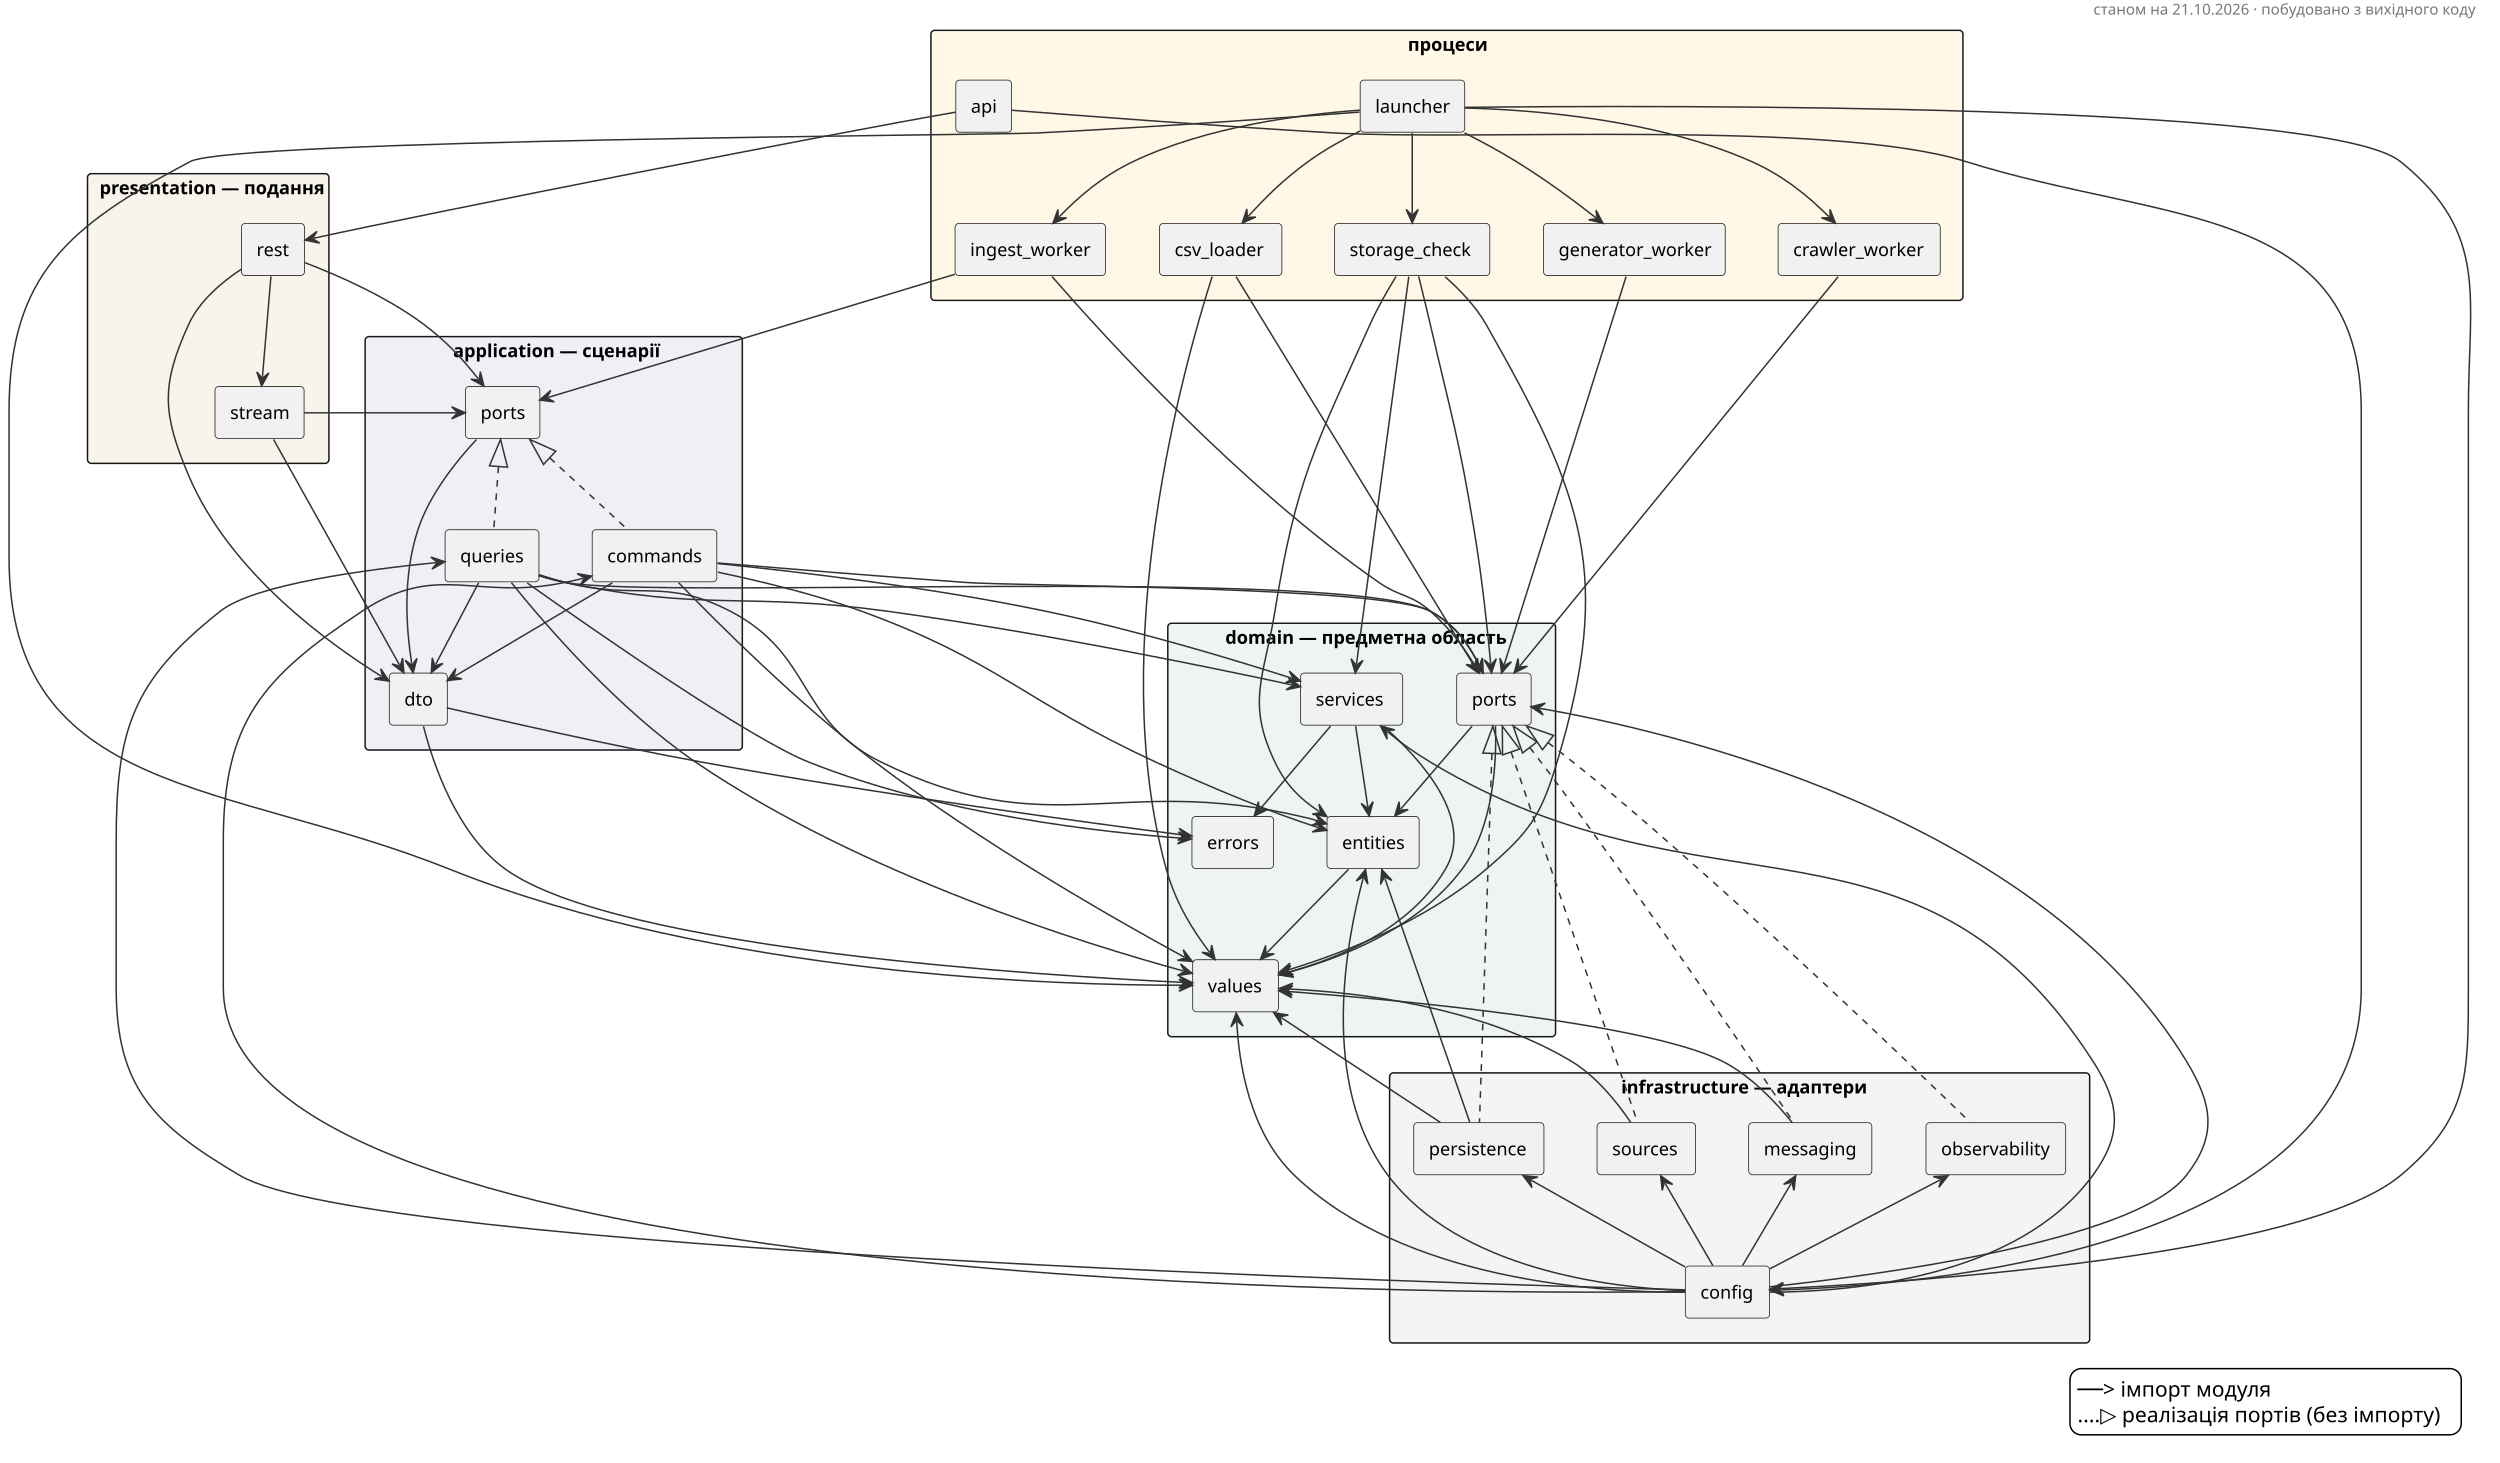
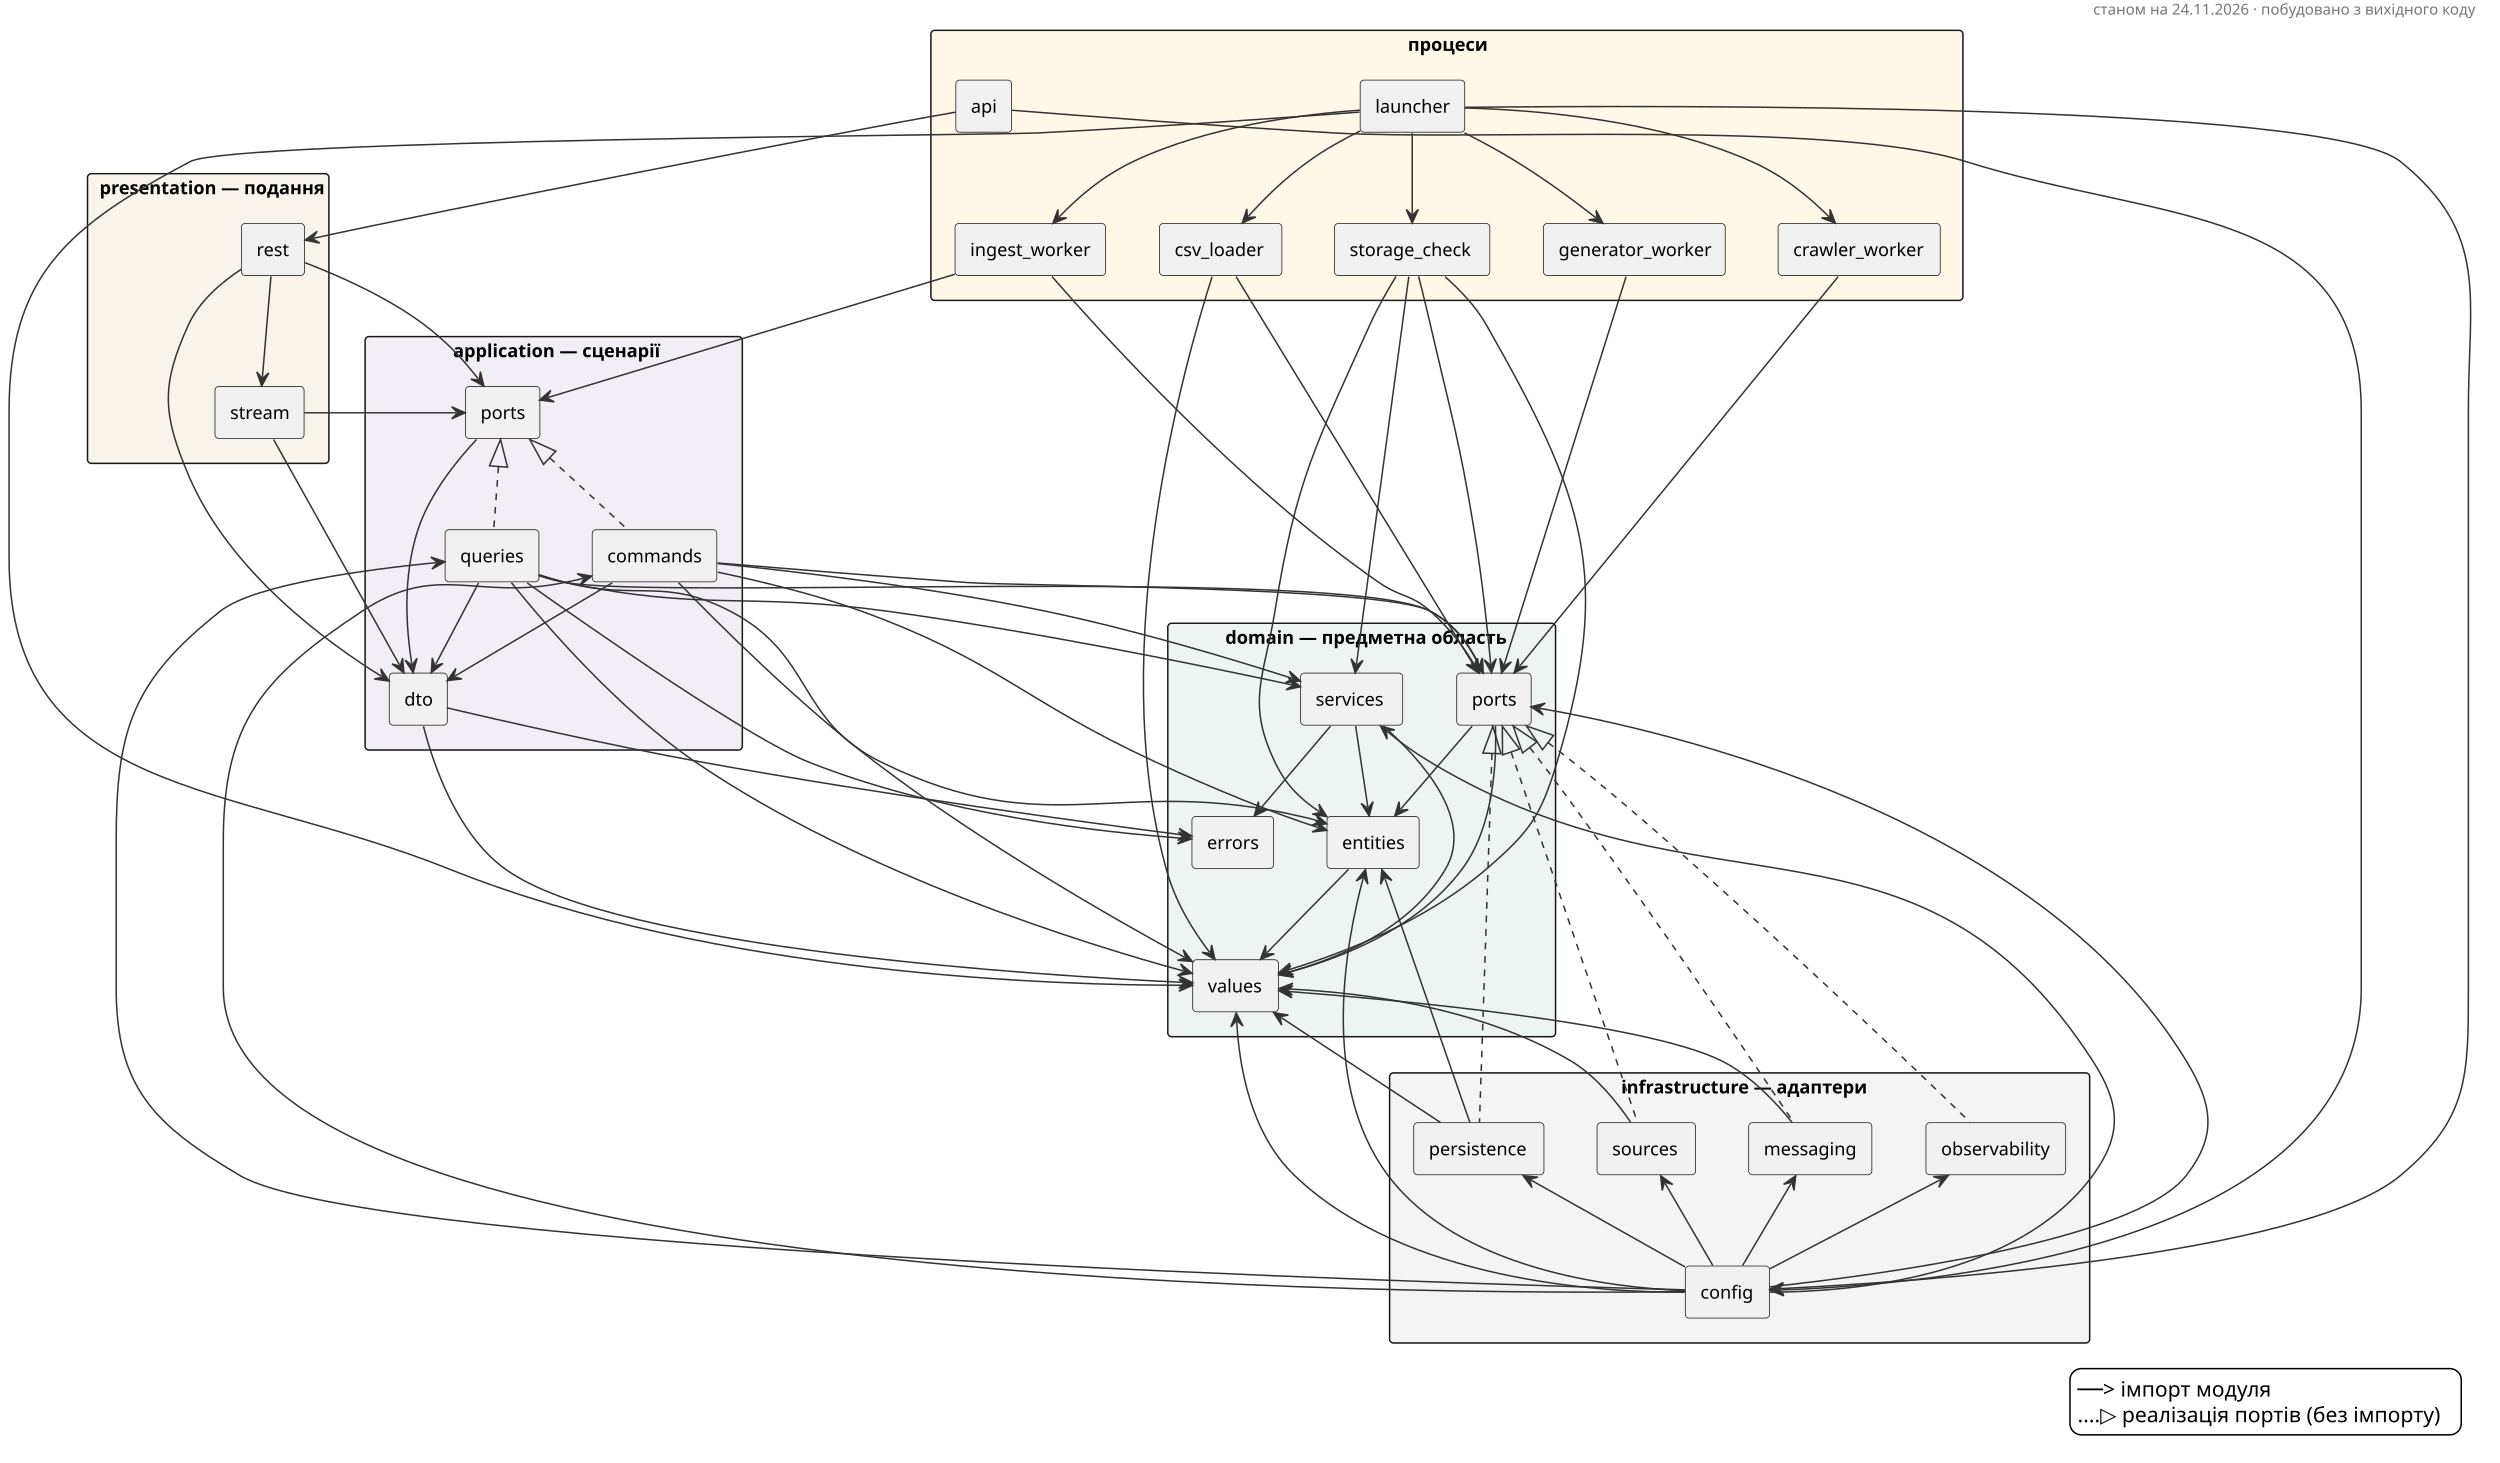
<svg xmlns="http://www.w3.org/2000/svg" contentStyleType="text/css" height="1515.625px" preserveAspectRatio="none" style="width:2589px;height:1515px;background:#FFFFFF;" version="1.1" viewBox="0 0 2589 1515" width="2589.062px" zoomAndPan="magnify">
  <defs />
  <g>
-     <text fill="#777777" font-family="sans-serif" font-size="15.625" lengthAdjust="spacing" textLength="399.712" x="2167.913" y="15.137">станом на 21.10.2026 · побудовано з вихідного коду</text>
+     <text fill="#777777" font-family="sans-serif" font-size="15.625" lengthAdjust="spacing" textLength="399.948" x="2167.677" y="15.137">станом на 24.11.2026 · побудовано з вихідного коду</text>
    <g id="cluster_процеси">
      <rect fill="#FFF8E7" height="279.688" rx="3.906" ry="3.906" style="stroke:#181818;stroke-width:1.562;" width="1068.75" x="964.062" y="31.406" />
      <text fill="#000000" font-family="sans-serif" font-size="18.75" font-weight="bold" lengthAdjust="spacing" textLength="80.987" x="1457.944" y="52.695">процеси</text>
    </g>
    <g id="cluster_presentation — подання">
      <rect fill="#F8F4EC" height="300" rx="3.906" ry="3.906" style="stroke:#181818;stroke-width:1.562;" width="250" x="90.625" y="179.843" />
      <text fill="#000000" font-family="sans-serif" font-size="18.75" font-weight="bold" lengthAdjust="spacing" textLength="225.055" x="103.097" y="201.132">presentation — подання</text>
    </g>
    <g id="cluster_application — сценарії">
      <rect fill="#F2EEF6" height="428.125" rx="3.906" ry="3.906" style="stroke:#181818;stroke-width:1.562;" width="390.625" x="378.125" y="348.593" />
      <text fill="#000000" font-family="sans-serif" font-size="18.75" font-weight="bold" lengthAdjust="spacing" textLength="208.392" x="469.241" y="369.882">application — сценарії</text>
    </g>
    <g id="cluster_domain — предметна область">
      <rect fill="#EDF4F2" height="428.125" rx="3.906" ry="3.906" style="stroke:#181818;stroke-width:1.562;" width="401.562" x="1209.375" y="645.468" />
      <text fill="#000000" font-family="sans-serif" font-size="18.75" font-weight="bold" lengthAdjust="spacing" textLength="282.486" x="1268.913" y="666.757">domain — предметна область</text>
    </g>
    <g id="cluster_infrastructure — адаптери">
      <rect fill="#F4F4F4" height="279.688" rx="3.906" ry="3.906" style="stroke:#181818;stroke-width:1.562;" width="725" x="1439.062" y="1111.093" />
      <text fill="#000000" font-family="sans-serif" font-size="18.75" font-weight="bold" lengthAdjust="spacing" textLength="245.444" x="1678.841" y="1132.382">infrastructure — адаптери</text>
    </g>
    <g id="elem_m_processes_api">
      <rect fill="#F1F1F1" height="53.937" rx="3.906" ry="3.906" style="stroke:#181818;stroke-width:0.781;" width="57.8" x="989.844" y="82.968" />
      <text fill="#000000" font-family="sans-serif" font-size="18.75" lengthAdjust="spacing" textLength="26.55" x="1005.469" y="116.757">api</text>
    </g>
    <g id="elem_m_processes_crawler_worker">
      <rect fill="#F1F1F1" height="53.937" rx="3.906" ry="3.906" style="stroke:#181818;stroke-width:0.781;" width="167.902" x="1841.406" y="231.406" />
      <text fill="#000000" font-family="sans-serif" font-size="18.75" lengthAdjust="spacing" textLength="136.652" x="1857.031" y="265.195">crawler_worker</text>
    </g>
    <g id="elem_m_processes_csv_loader">
      <rect fill="#F1F1F1" height="53.937" rx="3.906" ry="3.906" style="stroke:#181818;stroke-width:0.781;" width="126.73" x="1200.781" y="231.406" />
      <text fill="#000000" font-family="sans-serif" font-size="18.75" lengthAdjust="spacing" textLength="95.48" x="1216.406" y="265.195">csv_loader</text>
    </g>
    <g id="elem_m_processes_generator_worker">
      <rect fill="#F1F1F1" height="53.937" rx="3.906" ry="3.906" style="stroke:#181818;stroke-width:0.781;" width="188.19" x="1598.438" y="231.406" />
      <text fill="#000000" font-family="sans-serif" font-size="18.75" lengthAdjust="spacing" textLength="156.94" x="1614.062" y="265.195">generator_worker</text>
    </g>
    <g id="elem_m_processes_ingest_worker">
      <rect fill="#F1F1F1" height="53.937" rx="3.906" ry="3.906" style="stroke:#181818;stroke-width:0.781;" width="155.808" x="989.062" y="231.406" />
      <text fill="#000000" font-family="sans-serif" font-size="18.75" lengthAdjust="spacing" textLength="124.558" x="1004.688" y="265.195">ingest_worker</text>
    </g>
    <g id="elem_m_processes_launcher">
      <rect fill="#F1F1F1" height="53.937" rx="3.906" ry="3.906" style="stroke:#181818;stroke-width:0.781;" width="108.273" x="1408.594" y="82.968" />
      <text fill="#000000" font-family="sans-serif" font-size="18.75" lengthAdjust="spacing" textLength="77.023" x="1424.219" y="116.757">launcher</text>
    </g>
    <g id="elem_m_processes_storage_check">
      <rect fill="#F1F1F1" height="53.937" rx="3.906" ry="3.906" style="stroke:#181818;stroke-width:0.781;" width="160.825" x="1382.031" y="231.406" />
      <text fill="#000000" font-family="sans-serif" font-size="18.75" lengthAdjust="spacing" textLength="129.575" x="1397.656" y="265.195">storage_check</text>
    </g>
    <g id="elem_m_presentation_rest">
      <rect fill="#F1F1F1" height="53.937" rx="3.906" ry="3.906" style="stroke:#181818;stroke-width:0.781;" width="65.271" x="250" y="231.406" />
      <text fill="#000000" font-family="sans-serif" font-size="18.75" lengthAdjust="spacing" textLength="34.021" x="265.625" y="265.195">rest</text>
    </g>
    <g id="elem_m_presentation_stream">
      <rect fill="#F1F1F1" height="53.937" rx="3.906" ry="3.906" style="stroke:#181818;stroke-width:0.781;" width="92.224" x="222.656" y="400.156" />
      <text fill="#000000" font-family="sans-serif" font-size="18.75" lengthAdjust="spacing" textLength="60.974" x="238.281" y="433.945">stream</text>
    </g>
    <g id="elem_m_application_commands">
      <rect fill="#F1F1F1" height="53.937" rx="3.906" ry="3.906" style="stroke:#181818;stroke-width:0.781;" width="129.037" x="613.281" y="548.593" />
      <text fill="#000000" font-family="sans-serif" font-size="18.75" lengthAdjust="spacing" textLength="97.787" x="628.906" y="582.382">commands</text>
    </g>
    <g id="elem_m_application_dto">
      <rect fill="#F1F1F1" height="53.937" rx="3.906" ry="3.906" style="stroke:#181818;stroke-width:0.781;" width="60.107" x="403.125" y="697.031" />
      <text fill="#000000" font-family="sans-serif" font-size="18.75" lengthAdjust="spacing" textLength="28.857" x="418.75" y="730.82">dto</text>
    </g>
    <g id="elem_m_application_ports">
      <rect fill="#F1F1F1" height="53.937" rx="3.906" ry="3.906" style="stroke:#181818;stroke-width:0.781;" width="77.063" x="482.031" y="400.156" />
      <text fill="#000000" font-family="sans-serif" font-size="18.75" lengthAdjust="spacing" textLength="45.813" x="497.656" y="433.945">ports</text>
    </g>
    <g id="elem_m_application_queries">
      <rect fill="#F1F1F1" height="53.937" rx="3.906" ry="3.906" style="stroke:#181818;stroke-width:0.781;" width="97.177" x="460.938" y="548.593" />
      <text fill="#000000" font-family="sans-serif" font-size="18.75" lengthAdjust="spacing" textLength="65.927" x="476.562" y="582.382">queries</text>
    </g>
    <g id="elem_m_domain_entities">
      <rect fill="#F1F1F1" height="53.937" rx="3.906" ry="3.906" style="stroke:#181818;stroke-width:0.781;" width="95.438" x="1374.219" y="845.468" />
      <text fill="#000000" font-family="sans-serif" font-size="18.75" lengthAdjust="spacing" textLength="64.188" x="1389.844" y="879.257">entities</text>
    </g>
    <g id="elem_m_domain_errors">
      <rect fill="#F1F1F1" height="53.937" rx="3.906" ry="3.906" style="stroke:#181818;stroke-width:0.781;" width="84.497" x="1234.375" y="845.468" />
      <text fill="#000000" font-family="sans-serif" font-size="18.75" lengthAdjust="spacing" textLength="53.247" x="1250" y="879.257">errors</text>
    </g>
    <g id="elem_m_domain_ports">
      <rect fill="#F1F1F1" height="53.937" rx="3.906" ry="3.906" style="stroke:#181818;stroke-width:0.781;" width="77.063" x="1508.594" y="697.031" />
      <text fill="#000000" font-family="sans-serif" font-size="18.75" lengthAdjust="spacing" textLength="45.813" x="1524.219" y="730.82">ports</text>
    </g>
    <g id="elem_m_domain_services">
      <rect fill="#F1F1F1" height="53.937" rx="3.906" ry="3.906" style="stroke:#181818;stroke-width:0.781;" width="105.756" x="1346.875" y="697.031" />
      <text fill="#000000" font-family="sans-serif" font-size="18.75" lengthAdjust="spacing" textLength="74.506" x="1362.5" y="730.82">services</text>
    </g>
    <g id="elem_m_domain_values">
      <rect fill="#F1F1F1" height="53.937" rx="3.906" ry="3.906" style="stroke:#181818;stroke-width:0.781;" width="88.773" x="1235.156" y="993.906" />
      <text fill="#000000" font-family="sans-serif" font-size="18.75" lengthAdjust="spacing" textLength="57.523" x="1250.781" y="1027.695">values</text>
    </g>
    <g id="elem_m_infrastructure_config">
      <rect fill="#F1F1F1" height="53.937" rx="3.906" ry="3.906" style="stroke:#181818;stroke-width:0.781;" width="87.262" x="1745.312" y="1311.093" />
      <text fill="#000000" font-family="sans-serif" font-size="18.75" lengthAdjust="spacing" textLength="56.012" x="1760.938" y="1344.882">config</text>
    </g>
    <g id="elem_m_infrastructure_messaging">
      <rect fill="#F1F1F1" height="53.937" rx="3.906" ry="3.906" style="stroke:#181818;stroke-width:0.781;" width="127.545" x="1810.938" y="1162.656" />
      <text fill="#000000" font-family="sans-serif" font-size="18.75" lengthAdjust="spacing" textLength="96.295" x="1826.562" y="1196.445">messaging</text>
    </g>
    <g id="elem_m_infrastructure_observability">
      <rect fill="#F1F1F1" height="53.937" rx="3.906" ry="3.906" style="stroke:#181818;stroke-width:0.781;" width="144.702" x="1994.531" y="1162.656" />
      <text fill="#000000" font-family="sans-serif" font-size="18.75" lengthAdjust="spacing" textLength="113.452" x="2010.156" y="1196.445">observability</text>
    </g>
    <g id="elem_m_infrastructure_persistence">
      <rect fill="#F1F1F1" height="53.937" rx="3.906" ry="3.906" style="stroke:#181818;stroke-width:0.781;" width="134.842" x="1464.062" y="1162.656" />
      <text fill="#000000" font-family="sans-serif" font-size="18.75" lengthAdjust="spacing" textLength="103.592" x="1479.688" y="1196.445">persistence</text>
    </g>
    <g id="elem_m_infrastructure_sources">
      <rect fill="#F1F1F1" height="53.937" rx="3.906" ry="3.906" style="stroke:#181818;stroke-width:0.781;" width="102.075" x="1653.906" y="1162.656" />
      <text fill="#000000" font-family="sans-serif" font-size="18.75" lengthAdjust="spacing" textLength="70.825" x="1669.531" y="1196.445">sources</text>
    </g>
    <g id="link_m_application_commands_m_application_dto">
      <path d="M634.266,603.484 C584.938,632.702 514.16,674.629 471.207,700.066 " fill="none" id="m_application_commands-to-m_application_dto" style="stroke:#333333;stroke-width:1.562;" />
      <polygon fill="#333333" points="463.141,704.843,478.425,703.055,469.863,700.862,472.056,692.3,463.141,704.843" style="stroke:#333333;stroke-width:1.562;" />
    </g>
    <g id="link_m_application_commands_m_domain_entities">
      <path d="M743.359,592.546 C786.578,601.702 843.266,615.093 892.188,632.968 C1035.141,685.187 1058.734,725.374 1196.875,789.218 C1255.922,816.515 1317.743,841.844 1365.228,857.047 " fill="none" id="m_application_commands-to-m_domain_entities" style="stroke:#333333;stroke-width:1.562;" />
      <polygon fill="#333333" points="1374.156,859.906,1362.669,849.665,1366.716,857.523,1358.858,861.57,1374.156,859.906" style="stroke:#333333;stroke-width:1.562;" />
    </g>
    <g id="link_m_application_commands_m_domain_ports">
      <path d="M743.141,583.031 C808.438,588.484 911.938,596.937 1001.562,603.281 C1054.828,607.046 1434.406,607.327 1481.25,632.968 C1506.828,646.968 1520.855,667.34 1531.511,688.559 " fill="none" id="m_application_commands-to-m_domain_ports" style="stroke:#333333;stroke-width:1.562;" />
      <polygon fill="#333333" points="1535.719,696.937,1534.993,681.565,1532.213,689.955,1523.822,687.175,1535.719,696.937" style="stroke:#333333;stroke-width:1.562;" />
    </g>
    <g id="link_m_application_commands_m_domain_services">
      <path d="M743.078,583.577 C823.422,591.734 964.109,608.156 1082.812,632.968 C1176.938,652.64 1275.197,682.326 1337.76,702.373 " fill="none" id="m_application_commands-to-m_domain_services" style="stroke:#333333;stroke-width:1.562;" />
      <polygon fill="#333333" points="1346.688,705.234,1335.203,694.991,1339.248,702.85,1331.389,706.894,1346.688,705.234" style="stroke:#333333;stroke-width:1.562;" />
    </g>
    <g id="link_m_application_commands_m_domain_values">
      <path d="M702.672,603.359 C743,645.077 826.703,728.687 906.25,789.218 C1018.109,874.343 1154.47,952 1226.517,991.235 " fill="none" id="m_application_commands-to-m_domain_values" style="stroke:#333333;stroke-width:1.562;" />
      <polygon fill="#333333" points="1234.75,995.718,1225.389,983.504,1227.889,991.982,1219.411,994.482,1234.75,995.718" style="stroke:#333333;stroke-width:1.562;" />
    </g>
    <g id="link_m_application_dto_m_domain_errors">
      <path d="M462.703,733.046 C515.672,745.484 629.562,771.562 726.562,789.218 C915.094,823.546 1132.64,852.751 1225.015,864.688 " fill="none" id="m_application_dto-to-m_domain_errors" style="stroke:#333333;stroke-width:1.562;" />
      <polygon fill="#333333" points="1234.312,865.89,1221.167,857.889,1226.564,864.889,1219.565,870.286,1234.312,865.89" style="stroke:#333333;stroke-width:1.562;" />
    </g>
    <g id="link_m_application_dto_m_domain_values">
      <path d="M438.531,752.109 C448.516,791.14 473.078,863.906 523.438,900.156 C639,983.343 1081.464,1010.573 1225.76,1017.385 " fill="none" id="m_application_dto-to-m_domain_values" style="stroke:#333333;stroke-width:1.562;" />
      <polygon fill="#333333" points="1235.125,1017.827,1221.373,1010.921,1227.321,1017.459,1220.783,1023.407,1235.125,1017.827" style="stroke:#333333;stroke-width:1.562;" />
    </g>
    <g id="link_m_application_ports_m_application_dto">
      <path d="M493.469,455.156 C472.406,477.656 444.719,512.171 432.812,548.593 C416.359,598.906 420.951,652.582 426.42,687.379 " fill="none" id="m_application_ports-to-m_application_dto" style="stroke:#333333;stroke-width:1.562;" />
      <polygon fill="#333333" points="427.875,696.64,431.866,681.778,426.662,688.922,419.517,683.718,427.875,696.64" style="stroke:#333333;stroke-width:1.562;" />
    </g>
    <g id="link_m_application_queries_m_application_dto">
      <path d="M495.688,603.484 C481.844,629.765 464.919,661.894 451.013,688.269 " fill="none" id="m_application_queries-to-m_application_dto" style="stroke:#333333;stroke-width:1.562;" />
      <polygon fill="#333333" points="446.641,696.562,458.728,687.038,450.284,689.651,447.671,681.208,446.641,696.562" style="stroke:#333333;stroke-width:1.562;" />
    </g>
    <g id="link_m_application_queries_m_domain_entities">
      <path d="M558.062,595.124 C567.25,598.093 576.828,600.968 585.938,603.281 C660.406,622.187 688.062,597.562 756.25,632.968 C843.406,678.234 824.375,745.874 912.5,789.218 C1087.188,875.14 1157.328,801.093 1346.875,845.468 C1355.719,847.546 1356.091,847.332 1364.966,850.238 " fill="none" id="m_application_queries-to-m_domain_entities" style="stroke:#333333;stroke-width:1.562;" />
      <polygon fill="#333333" points="1373.875,853.156,1362.456,842.84,1366.45,850.724,1358.566,854.719,1373.875,853.156" style="stroke:#333333;stroke-width:1.562;" />
    </g>
    <g id="link_m_application_queries_m_domain_errors">
      <path d="M545.922,603.671 C617.844,654.718 776.094,764.765 837.5,789.218 C975.828,844.281 1144.291,862.207 1224.541,868.067 " fill="none" id="m_application_queries-to-m_domain_errors" style="stroke:#333333;stroke-width:1.562;" />
      <polygon fill="#333333" points="1233.891,868.749,1220.321,861.492,1226.099,868.181,1219.41,873.959,1233.891,868.749" style="stroke:#333333;stroke-width:1.562;" />
    </g>
    <g id="link_m_application_queries_m_domain_ports">
      <path d="M557.828,596.171 C567.047,599.046 576.688,601.609 585.938,603.281 C683.875,620.999 1393.266,586.421 1481.25,632.968 C1507.031,646.609 1521.066,667.008 1531.66,688.352 " fill="none" id="m_application_queries-to-m_domain_ports" style="stroke:#333333;stroke-width:1.562;" />
      <polygon fill="#333333" points="1535.828,696.749,1535.174,681.374,1532.355,689.751,1523.978,686.932,1535.828,696.749" style="stroke:#333333;stroke-width:1.562;" />
    </g>
    <g id="link_m_application_queries_m_domain_services">
      <path d="M557.906,595.749 C567.109,598.671 576.734,601.343 585.938,603.281 C731.281,633.781 771.625,612.718 918.75,632.968 C1075.359,654.515 1249.287,690.219 1337.693,709.203 " fill="none" id="m_application_queries-to-m_domain_services" style="stroke:#333333;stroke-width:1.562;" />
      <polygon fill="#333333" points="1346.859,711.171,1334.422,702.108,1339.221,709.531,1331.798,714.33,1346.859,711.171" style="stroke:#333333;stroke-width:1.562;" />
    </g>
    <g id="link_m_application_queries_m_domain_values">
      <path d="M529.609,603.452 C564.531,646.812 640.125,734.593 720.312,789.218 C893.062,906.874 1126.207,978.404 1225.488,1005.529 " fill="none" id="m_application_queries-to-m_domain_values" style="stroke:#333333;stroke-width:1.562;" />
      <polygon fill="#333333" points="1234.531,1007.999,1222.613,998.264,1226.995,1005.94,1219.319,1010.322,1234.531,1007.999" style="stroke:#333333;stroke-width:1.562;" />
    </g>
    <g id="link_m_domain_entities_m_domain_values">
      <path d="M1396.453,900.359 C1370.734,926.64 1337.747,960.364 1311.919,986.739 " fill="none" id="m_domain_entities-to-m_domain_values" style="stroke:#333333;stroke-width:1.562;" />
      <polygon fill="#333333" points="1305.359,993.437,1319.664,987.763,1310.825,987.855,1310.733,979.017,1305.359,993.437" style="stroke:#333333;stroke-width:1.562;" />
    </g>
    <g id="link_m_domain_ports_m_domain_entities">
      <path d="M1524.531,751.921 C1501.922,778.202 1473.254,811.517 1450.567,837.892 " fill="none" id="m_domain_ports-to-m_domain_entities" style="stroke:#333333;stroke-width:1.562;" />
      <polygon fill="#333333" points="1444.453,844.999,1458.362,838.414,1449.548,839.077,1448.885,830.263,1444.453,844.999" style="stroke:#333333;stroke-width:1.562;" />
    </g>
    <g id="link_m_domain_ports_m_domain_values">
      <path d="M1548.719,751.765 C1549.969,788.452 1547.078,856.046 1514.062,900.156 C1467.25,962.687 1387.456,992.567 1333.612,1007.13 " fill="none" id="m_domain_ports-to-m_domain_values" style="stroke:#333333;stroke-width:1.562;" />
      <polygon fill="#333333" points="1324.562,1009.577,1339.769,1011.939,1332.104,1007.538,1336.505,999.873,1324.562,1009.577" style="stroke:#333333;stroke-width:1.562;" />
    </g>
    <g id="link_m_domain_services_m_domain_entities">
      <path d="M1403.906,751.921 C1407.875,778.202 1412.558,809.354 1416.527,835.729 " fill="none" id="m_domain_services-to-m_domain_entities" style="stroke:#333333;stroke-width:1.562;" />
      <polygon fill="#333333" points="1417.922,844.999,1422.01,830.163,1416.759,837.274,1409.649,832.023,1417.922,844.999" style="stroke:#333333;stroke-width:1.562;" />
    </g>
    <g id="link_m_domain_services_m_domain_errors">
      <path d="M1377.938,751.921 C1355.609,778.202 1327.335,811.48 1304.929,837.855 " fill="none" id="m_domain_services-to-m_domain_errors" style="stroke:#333333;stroke-width:1.562;" />
      <polygon fill="#333333" points="1298.859,844.999,1312.727,838.329,1303.918,839.045,1303.201,830.236,1298.859,844.999" style="stroke:#333333;stroke-width:1.562;" />
    </g>
    <g id="link_m_domain_services_m_domain_values">
      <path d="M1432.875,752.156 C1471.75,786.468 1527.516,848.312 1496.875,900.156 C1459.75,962.952 1385.609,992.482 1333.64,1006.967 " fill="none" id="m_domain_services-to-m_domain_values" style="stroke:#333333;stroke-width:1.562;" />
      <polygon fill="#333333" points="1324.609,1009.484,1339.834,1011.729,1332.135,1007.386,1336.478,999.688,1324.609,1009.484" style="stroke:#333333;stroke-width:1.562;" />
    </g>
    <g id="link_m_application_commands_m_infrastructure_config">
      <path d="M603.733,598.942 C594.248,601.38 593.625,601.359 584.375,603.281 C492.344,622.374 453.391,581.109 375,632.968 C271.844,701.202 231.25,747.562 231.25,871.249 C231.25,871.249 231.25,871.249 231.25,1022.812 C231.25,1340.437 1491.438,1340.765 1744.953,1337.624 " fill="none" id="m_application_commands-backto-m_infrastructure_config" style="stroke:#333333;stroke-width:1.562;" />
      <polygon fill="#333333" points="612.812,596.609,597.637,594.056,605.246,598.553,600.748,606.162,612.812,596.609" style="stroke:#333333;stroke-width:1.562;" />
    </g>
    <g id="link_m_application_queries_m_infrastructure_config">
      <path d="M451.437,582.66 C380.765,589.676 263.516,604.906 228.125,632.968 C137.031,705.171 120.312,755.015 120.312,871.249 C120.312,871.249 120.312,871.249 120.312,1022.812 C120.312,1126.343 159.266,1164.749 248.438,1217.343 C380.656,1295.328 1507.891,1329.406 1745.297,1335.765 " fill="none" id="m_application_queries-backto-m_infrastructure_config" style="stroke:#333333;stroke-width:1.562;" />
      <polygon fill="#333333" points="460.766,581.734,446.154,576.904,452.991,582.505,447.389,589.342,460.766,581.734" style="stroke:#333333;stroke-width:1.562;" />
    </g>
    <g id="link_m_domain_entities_m_infrastructure_config">
      <path d="M1411.7,909.457 C1394.981,971.457 1365,1120.843 1437.5,1217.343 C1510.875,1315.015 1668.266,1333.578 1745.078,1336.64 " fill="none" id="m_domain_entities-backto-m_infrastructure_config" style="stroke:#333333;stroke-width:1.562;" />
      <polygon fill="#333333" points="1414.141,900.406,1404.445,912.356,1412.107,907.949,1416.514,915.61,1414.141,900.406" style="stroke:#333333;stroke-width:1.562;" />
    </g>
    <g id="link_m_domain_ports_m_infrastructure_config">
      <path d="M1594.658,733.544 C1720.064,755.373 2108,841.64 2264.062,1098.593 C2291.453,1143.703 2296.516,1175.718 2264.062,1217.343 C2210.672,1285.828 1940.109,1321.124 1832.906,1332.593 " fill="none" id="m_domain_ports-backto-m_infrastructure_config" style="stroke:#333333;stroke-width:1.562;" />
      <polygon fill="#333333" points="1585.422,731.937,1598.204,740.506,1593.119,733.277,1600.348,728.191,1585.422,731.937" style="stroke:#333333;stroke-width:1.562;" />
    </g>
    <g id="link_m_domain_services_m_infrastructure_config">
      <path d="M1436.865,757.737 C1451.755,769.987 1463.188,778.327 1481.25,789.218 C1767.625,961.937 1985.719,817.671 2167.188,1098.593 C2195.828,1142.921 2198.375,1174.765 2167.188,1217.343 C2088.859,1324.249 1914.531,1337.968 1832.859,1338.187 " fill="none" id="m_domain_services-backto-m_infrastructure_config" style="stroke:#333333;stroke-width:1.562;" />
      <polygon fill="#333333" points="1429.625,751.781,1436.514,765.541,1435.658,756.744,1444.456,755.888,1429.625,751.781" style="stroke:#333333;stroke-width:1.562;" />
    </g>
    <g id="link_m_domain_values_m_infrastructure_config">
      <path d="M1280.761,1058.313 C1283.105,1099.985 1293.344,1172.062 1340.625,1217.343 C1454.375,1326.296 1655.922,1338.546 1744.828,1338.265 " fill="none" id="m_domain_values-backto-m_infrastructure_config" style="stroke:#333333;stroke-width:1.562;" />
      <polygon fill="#333333" points="1280.234,1048.953,1274.784,1063.344,1280.673,1056.753,1287.264,1062.642,1280.234,1048.953" style="stroke:#333333;stroke-width:1.562;" />
    </g>
    <g id="link_m_infrastructure_messaging_m_infrastructure_config">
      <path d="M1854.867,1225.615 C1839.321,1251.896 1820.188,1284.249 1804.578,1310.624 " fill="none" id="m_infrastructure_messaging-backto-m_infrastructure_config" style="stroke:#333333;stroke-width:1.562;" />
      <polygon fill="#333333" points="1859.641,1217.546,1847.101,1226.467,1855.663,1224.27,1857.86,1232.832,1859.641,1217.546" style="stroke:#333333;stroke-width:1.562;" />
    </g>
    <g id="link_m_infrastructure_observability_m_infrastructure_config">
      <path d="M2009.159,1221.887 C1956.659,1249.309 1883,1287.796 1832.859,1313.984 " fill="none" id="m_infrastructure_observability-backto-m_infrastructure_config" style="stroke:#333333;stroke-width:1.562;" />
      <polygon fill="#333333" points="2017.469,1217.546,2002.111,1218.517,2010.544,1221.163,2007.898,1229.597,2017.469,1217.546" style="stroke:#333333;stroke-width:1.562;" />
    </g>
    <g id="link_m_infrastructure_persistence_m_infrastructure_config">
      <path d="M1585.511,1222.149 C1633.011,1248.914 1698.375,1285.765 1745.094,1312.093 " fill="none" id="m_infrastructure_persistence-backto-m_infrastructure_config" style="stroke:#333333;stroke-width:1.562;" />
      <polygon fill="#333333" points="1577.344,1217.546,1586.527,1229.895,1584.15,1221.381,1592.663,1219.005,1577.344,1217.546" style="stroke:#333333;stroke-width:1.562;" />
    </g>
    <g id="link_m_infrastructure_sources_m_infrastructure_config">
      <path d="M1724.474,1225.653 C1739.74,1251.934 1758.5,1284.249 1773.828,1310.624 " fill="none" id="m_infrastructure_sources-backto-m_infrastructure_config" style="stroke:#333333;stroke-width:1.562;" />
      <polygon fill="#333333" points="1719.766,1217.546,1721.424,1232.845,1723.69,1224.302,1732.233,1226.567,1719.766,1217.546" style="stroke:#333333;stroke-width:1.562;" />
    </g>
    <g id="link_m_domain_values_m_infrastructure_messaging">
      <path d="M1333.675,1026.736 C1441.222,1035.033 1702.312,1058.609 1782.812,1098.593 C1812.828,1113.499 1839.328,1141.781 1856.109,1162.656 " fill="none" id="m_domain_values-backto-m_infrastructure_messaging" style="stroke:#333333;stroke-width:1.562;" />
      <polygon fill="#333333" points="1324.328,1026.015,1337.868,1033.328,1332.118,1026.616,1338.83,1020.865,1324.328,1026.015" style="stroke:#333333;stroke-width:1.562;" />
    </g>
    <g id="link_m_domain_entities_m_infrastructure_persistence">
      <path d="M1434.099,909.462 C1454.74,968.728 1501.672,1103.515 1522.219,1162.499 " fill="none" id="m_domain_entities-backto-m_infrastructure_persistence" style="stroke:#333333;stroke-width:1.562;" />
      <polygon fill="#333333" points="1431.016,900.609,1429.738,915.944,1433.585,907.987,1441.543,911.833,1431.016,900.609" style="stroke:#333333;stroke-width:1.562;" />
    </g>
    <g id="link_m_domain_values_m_infrastructure_persistence">
      <path d="M1326.829,1053.844 C1373.938,1084.875 1444.625,1131.406 1491.812,1162.468 " fill="none" id="m_domain_values-backto-m_infrastructure_persistence" style="stroke:#333333;stroke-width:1.562;" />
      <polygon fill="#333333" points="1319,1048.687,1327.306,1061.642,1325.524,1052.985,1334.182,1051.203,1319,1048.687" style="stroke:#333333;stroke-width:1.562;" />
    </g>
    <g id="link_m_domain_values_m_infrastructure_sources">
      <path d="M1333.911,1024.196 C1403.333,1027.509 1529.531,1041.078 1626.562,1098.593 C1652.875,1114.187 1674.875,1141.781 1688.75,1162.281 " fill="none" id="m_domain_values-backto-m_infrastructure_sources" style="stroke:#333333;stroke-width:1.562;" />
      <polygon fill="#333333" points="1324.547,1023.749,1338.295,1030.662,1332.351,1024.122,1338.891,1018.177,1324.547,1023.749" style="stroke:#333333;stroke-width:1.562;" />
    </g>
    <g id="link_m_presentation_rest_m_application_dto">
      <path d="M249.766,278.859 C229.953,291.984 206.5,311.593 195.312,336.093 C166.453,399.265 168.25,428.39 195.312,492.343 C238.062,593.406 341.272,667.003 394.96,700.378 " fill="none" id="m_presentation_rest-to-m_application_dto" style="stroke:#333333;stroke-width:1.562;" />
      <polygon fill="#333333" points="402.922,705.327,394.279,692.595,396.287,701.203,387.679,703.211,402.922,705.327" style="stroke:#333333;stroke-width:1.562;" />
    </g>
    <g id="link_m_presentation_rest_m_application_ports">
      <path d="M315.969,272.077 C349.094,284.781 400.469,307.14 439.062,336.093 C463.281,354.265 480.187,373.041 495.39,392.447 " fill="none" id="m_presentation_rest-to-m_application_ports" style="stroke:#333333;stroke-width:1.562;" />
      <polygon fill="#333333" points="501.172,399.827,497.42,384.903,496.354,393.678,487.579,392.612,501.172,399.827" style="stroke:#333333;stroke-width:1.562;" />
    </g>
    <g id="link_m_presentation_rest_m_presentation_stream">
      <path d="M280.609,286.187 C277.984,317.124 274.418,359.252 271.778,390.346 " fill="none" id="m_presentation_rest-to-m_presentation_stream" style="stroke:#333333;stroke-width:1.562;" />
      <polygon fill="#333333" points="270.984,399.687,278.402,386.204,271.646,391.902,265.947,385.146,270.984,399.687" style="stroke:#333333;stroke-width:1.562;" />
    </g>
    <g id="link_m_presentation_stream_m_application_dto">
      <path d="M283.312,455.124 C314.438,510.874 382.617,632.923 413.711,688.611 " fill="none" id="m_presentation_stream-to-m_application_dto" style="stroke:#333333;stroke-width:1.562;" />
      <polygon fill="#333333" points="418.281,696.796,416.883,681.471,414.473,689.975,405.969,687.565,418.281,696.796" style="stroke:#333333;stroke-width:1.562;" />
    </g>
    <g id="link_m_presentation_stream_m_application_ports">
      <path d="M314.938,427.499 C370.562,427.499 416.812,427.499 472.422,427.499 " fill="none" id="m_presentation_stream-to-m_application_ports" style="stroke:#333333;stroke-width:1.562;" />
      <polygon fill="#333333" points="481.797,427.499,467.734,421.249,473.984,427.499,467.734,433.749,481.797,427.499" style="stroke:#333333;stroke-width:1.562;" />
    </g>
    <g id="link_m_processes_api_m_infrastructure_config">
      <path d="M1047.859,114.203 C1109.391,119.062 1257.172,130.437 1381.25,137.656 C1526.641,146.124 1897,123.703 2035.938,167.343 C2241.25,231.827 2445.312,210.734 2445.312,425.937 C2445.312,425.937 2445.312,425.937 2445.312,1022.812 C2445.312,1294.999 1989.651,1331.182 1842.511,1335.917 " fill="none" id="m_processes_api-to-m_infrastructure_config" style="stroke:#333333;stroke-width:1.562;" />
      <polygon fill="#333333" points="1833.141,1336.218,1847.397,1342.013,1840.949,1335.967,1846.995,1329.519,1833.141,1336.218" style="stroke:#333333;stroke-width:1.562;" />
    </g>
    <g id="link_m_processes_api_m_presentation_rest">
      <path d="M989.797,116.14 C872.328,136.202 449.719,219.268 325.125,246.658 " fill="none" id="m_processes_api-to-m_presentation_rest" style="stroke:#333333;stroke-width:1.562;" />
      <polygon fill="#333333" points="315.969,248.671,331.045,251.756,323.599,246.994,328.361,239.548,315.969,248.671" style="stroke:#333333;stroke-width:1.562;" />
    </g>
    <g id="link_m_processes_crawler_worker_m_domain_ports">
      <path d="M1903.594,286.499 C1837.031,367.906 1640.215,608.632 1573.981,689.648 " fill="none" id="m_processes_crawler_worker-to-m_domain_ports" style="stroke:#333333;stroke-width:1.562;" />
      <polygon fill="#333333" points="1568.047,696.906,1581.786,689.974,1572.992,690.857,1572.109,682.063,1568.047,696.906" style="stroke:#333333;stroke-width:1.562;" />
    </g>
    <g id="link_m_processes_csv_loader_m_domain_ports">
      <path d="M1280.078,286.499 C1329.859,367.906 1476.61,607.891 1526.141,688.907 " fill="none" id="m_processes_csv_loader-to-m_domain_ports" style="stroke:#333333;stroke-width:1.562;" />
      <polygon fill="#333333" points="1531.031,696.906,1529.028,681.648,1526.956,690.24,1518.364,688.168,1531.031,696.906" style="stroke:#333333;stroke-width:1.562;" />
    </g>
    <g id="link_m_processes_csv_loader_m_domain_values">
      <path d="M1255.266,286.515 C1226.953,374.843 1143.703,669.14 1207.812,900.156 C1217.594,935.39 1235.183,963.167 1252.605,986.167 " fill="none" id="m_processes_csv_loader-to-m_domain_values" style="stroke:#333333;stroke-width:1.562;" />
      <polygon fill="#333333" points="1258.266,993.64,1254.757,978.657,1253.548,987.412,1244.793,986.204,1258.266,993.64" style="stroke:#333333;stroke-width:1.562;" />
    </g>
    <g id="link_m_processes_generator_worker_m_domain_ports">
      <path d="M1683.953,286.499 C1658.375,367.906 1583.279,606.946 1557.826,687.962 " fill="none" id="m_processes_generator_worker-to-m_domain_ports" style="stroke:#333333;stroke-width:1.562;" />
      <polygon fill="#333333" points="1555.016,696.906,1565.193,685.363,1557.357,689.452,1553.268,681.616,1555.016,696.906" style="stroke:#333333;stroke-width:1.562;" />
    </g>
    <g id="link_m_processes_ingest_worker_m_application_ports">
      <path d="M988.828,284.046 C869.812,320.093 656.863,384.579 567.769,411.563 " fill="none" id="m_processes_ingest_worker-to-m_application_ports" style="stroke:#333333;stroke-width:1.562;" />
      <polygon fill="#333333" points="558.797,414.281,574.067,416.186,566.274,412.016,570.444,404.223,558.797,414.281" style="stroke:#333333;stroke-width:1.562;" />
    </g>
    <g id="link_m_processes_ingest_worker_m_domain_ports">
      <path d="M1089.438,286.39 C1142.844,347.812 1284.578,503.874 1428.125,603.281 C1450.359,618.671 1461,615.031 1481.25,632.968 C1502.078,651.406 1515.317,669.549 1527.224,688.877 " fill="none" id="m_processes_ingest_worker-to-m_domain_ports" style="stroke:#333333;stroke-width:1.562;" />
      <polygon fill="#333333" points="1532.141,696.859,1530.086,681.608,1528.043,690.207,1519.444,688.164,1532.141,696.859" style="stroke:#333333;stroke-width:1.562;" />
    </g>
    <g id="link_m_processes_launcher_m_domain_values">
      <path d="M1407.984,116.062 C1333.016,121.703 1193.859,131.687 1075,137.656 C1026.25,140.093 239.969,144.437 196.875,167.343 C71.531,233.984 9.375,283.968 9.375,425.937 C9.375,425.937 9.375,425.937 9.375,577.499 C9.375,825.859 235.047,807.874 465.625,900.156 C742.469,1010.937 1099.734,1020.548 1225.641,1020.314 " fill="none" id="m_processes_launcher-to-m_domain_values" style="stroke:#333333;stroke-width:1.562;" />
      <polygon fill="#333333" points="1235.016,1020.296,1220.941,1014.072,1227.203,1020.311,1220.965,1026.572,1235.016,1020.296" style="stroke:#333333;stroke-width:1.562;" />
    </g>
    <g id="link_m_processes_launcher_m_infrastructure_config">
      <path d="M1517.078,111.156 C1718.234,109.031 2410.344,106.249 2485.938,167.343 C2578.562,242.202 2556.25,306.827 2556.25,425.937 C2556.25,425.937 2556.25,425.937 2556.25,1022.812 C2556.25,1114.749 2556.438,1158.343 2485.938,1217.343 C2385.688,1301.249 1979.192,1327.821 1842.317,1334.54 " fill="none" id="m_processes_launcher-to-m_infrastructure_config" style="stroke:#333333;stroke-width:1.562;" />
      <polygon fill="#333333" points="1832.953,1334.999,1847.305,1340.552,1840.756,1334.616,1846.692,1328.068,1832.953,1334.999" style="stroke:#333333;stroke-width:1.562;" />
    </g>
    <g id="link_m_processes_launcher_m_processes_crawler_worker">
      <path d="M1516.75,111.828 C1587.984,113.671 1715.547,123.515 1814.062,167.343 C1847.797,182.359 1873.195,203.718 1894.085,224.484 " fill="none" id="m_processes_launcher-to-m_processes_crawler_worker" style="stroke:#333333;stroke-width:1.562;" />
      <polygon fill="#333333" points="1900.734,231.093,1895.167,216.747,1895.194,225.585,1886.355,225.612,1900.734,231.093" style="stroke:#333333;stroke-width:1.562;" />
    </g>
    <g id="link_m_processes_launcher_m_processes_csv_loader">
      <path d="M1408.516,135.609 C1390.688,144.468 1371.203,155.343 1354.688,167.343 C1329.047,185.952 1310.062,204.851 1292.749,224.039 " fill="none" id="m_processes_launcher-to-m_processes_csv_loader" style="stroke:#333333;stroke-width:1.562;" />
      <polygon fill="#333333" points="1286.469,230.999,1300.53,224.745,1291.702,225.199,1291.249,216.372,1286.469,230.999" style="stroke:#333333;stroke-width:1.562;" />
    </g>
    <g id="link_m_processes_launcher_m_processes_generator_worker">
      <path d="M1516.625,137.593 C1534.094,146.452 1553.312,156.796 1570.312,167.343 C1602.031,187.015 1628.68,206.737 1652.696,225.534 " fill="none" id="m_processes_launcher-to-m_processes_generator_worker" style="stroke:#333333;stroke-width:1.562;" />
      <polygon fill="#333333" points="1660.078,231.312,1652.857,217.723,1653.926,226.497,1645.152,227.566,1660.078,231.312" style="stroke:#333333;stroke-width:1.562;" />
    </g>
    <g id="link_m_processes_launcher_m_processes_ingest_worker">
      <path d="M1408.281,114.093 C1348.203,118.374 1249.75,130.874 1173.438,167.343 C1140.953,182.859 1116.821,204.016 1096.852,224.626 " fill="none" id="m_processes_launcher-to-m_processes_ingest_worker" style="stroke:#333333;stroke-width:1.562;" />
      <polygon fill="#333333" points="1090.328,231.359,1104.602,225.608,1095.764,225.748,1095.625,216.91,1090.328,231.359" style="stroke:#333333;stroke-width:1.562;" />
    </g>
    <g id="link_m_processes_launcher_m_processes_storage_check">
      <path d="M1462.5,137.859 C1462.5,164.14 1462.5,195.187 1462.5,221.562 " fill="none" id="m_processes_launcher-to-m_processes_storage_check" style="stroke:#333333;stroke-width:1.562;" />
      <polygon fill="#333333" points="1462.5,230.937,1468.75,216.874,1462.5,223.124,1456.25,216.874,1462.5,230.937" style="stroke:#333333;stroke-width:1.562;" />
    </g>
    <g id="link_m_processes_storage_check_m_domain_entities">
      <path d="M1445.75,286.265 C1436.969,300.593 1426.469,318.906 1418.75,336.093 C1361.828,462.921 1342.469,495.734 1320.312,632.968 C1309.25,701.531 1290.375,726.562 1320.312,789.218 C1331.641,812.937 1345.767,826.807 1366.346,840.557 " fill="none" id="m_processes_storage_check-to-m_domain_entities" style="stroke:#333333;stroke-width:1.562;" />
      <polygon fill="#333333" points="1374.141,845.765,1365.92,832.756,1367.645,841.425,1358.976,843.149,1374.141,845.765" style="stroke:#333333;stroke-width:1.562;" />
    </g>
    <g id="link_m_processes_storage_check_m_domain_ports">
      <path d="M1469.125,286.218 C1472.812,300.827 1477.422,319.452 1481.25,336.093 C1502.922,430.202 1510.891,453.312 1526.562,548.593 C1535.172,600.874 1540.591,653.242 1543.747,687.399 " fill="none" id="m_processes_storage_check-to-m_domain_ports" style="stroke:#333333;stroke-width:1.562;" />
      <polygon fill="#333333" points="1544.609,696.734,1549.539,682.156,1543.89,688.954,1537.092,683.306,1544.609,696.734" style="stroke:#333333;stroke-width:1.562;" />
    </g>
    <g id="link_m_processes_storage_check_m_domain_services">
      <path d="M1458.953,286.499 C1447.953,367.906 1415.709,606.6 1404.756,687.615 " fill="none" id="m_processes_storage_check-to-m_domain_services" style="stroke:#333333;stroke-width:1.562;" />
      <polygon fill="#333333" points="1403.5,696.906,1411.578,683.807,1404.547,689.164,1399.19,682.133,1403.5,696.906" style="stroke:#333333;stroke-width:1.562;" />
    </g>
    <g id="link_m_processes_storage_check_m_domain_values">
      <path d="M1496.531,286.593 C1511.625,299.906 1528.344,317.234 1539.062,336.093 C1639.812,513.499 1671.297,593.859 1612.5,789.218 C1595.453,845.843 1583.938,861.656 1539.062,900.156 C1474.328,955.671 1388.465,987.804 1333.199,1004.71 " fill="none" id="m_processes_storage_check-to-m_domain_values" style="stroke:#333333;stroke-width:1.562;" />
      <polygon fill="#333333" points="1324.234,1007.452,1339.51,1009.316,1331.705,1005.167,1335.853,997.362,1324.234,1007.452" style="stroke:#333333;stroke-width:1.562;" />
    </g>
    <g id="link_m_application_ports_m_application_commands">
      <path d="M569.223,474.096 C597.77,500.377 620.969,521.749 649.625,548.124 " fill="none" id="m_application_ports-backto-m_application_commands" style="stroke:#333333;stroke-width:1.562;stroke-dasharray:7.0,7.0;" />
      <polygon fill="none" points="548.531,455.046,562.873,480.993,575.572,467.198,548.531,455.046" style="stroke:#333333;stroke-width:1.562;" />
    </g>
    <g id="link_m_application_ports_m_application_queries">
      <path d="M516.242,483.091 C514.257,509.373 513.344,521.749 511.344,548.124 " fill="none" id="m_application_ports-backto-m_application_queries" style="stroke:#333333;stroke-width:1.562;stroke-dasharray:7.0,7.0;" />
      <polygon fill="none" points="518.359,455.046,506.893,482.386,525.59,483.797,518.359,455.046" style="stroke:#333333;stroke-width:1.562;" />
    </g>
    <g id="link_m_domain_ports_m_infrastructure_messaging">
      <path d="M1584.195,774.068 C1602.773,798.115 1613.812,812.781 1637.5,845.468 C1722.078,962.171 1818.672,1104.671 1857.5,1162.359 " fill="none" id="m_domain_ports-backto-m_infrastructure_messaging" style="stroke:#333333;stroke-width:1.562;stroke-dasharray:7.0,7.0;" />
      <polygon fill="none" points="1567,751.812,1576.776,779.8,1591.614,768.337,1567,751.812" style="stroke:#333333;stroke-width:1.562;" />
    </g>
    <g id="link_m_domain_ports_m_infrastructure_observability">
      <path d="M1603.084,769.003 C1633.881,792.753 1657.984,812.046 1696.875,845.468 C1829.453,959.421 1980.281,1104.046 2040.406,1162.343 " fill="none" id="m_domain_ports-backto-m_infrastructure_observability" style="stroke:#333333;stroke-width:1.562;stroke-dasharray:7.0,7.0;" />
      <polygon fill="none" points="1580.812,751.827,1597.359,776.427,1608.809,761.579,1580.812,751.827" style="stroke:#333333;stroke-width:1.562;" />
    </g>
    <g id="link_m_domain_ports_m_infrastructure_persistence">
      <path d="M1545.035,780.233 C1542.285,861.64 1534.859,1081.515 1532.125,1162.531 " fill="none" id="m_domain_ports-backto-m_infrastructure_persistence" style="stroke:#333333;stroke-width:1.562;stroke-dasharray:7.0,7.0;" />
      <polygon fill="none" points="1545.984,752.124,1535.665,779.917,1554.405,780.55,1545.984,752.124" style="stroke:#333333;stroke-width:1.562;" />
    </g>
    <g id="link_m_domain_ports_m_infrastructure_sources">
      <path d="M1564.896,778.742 C1592.678,860.148 1668.203,1081.515 1695.844,1162.531 " fill="none" id="m_domain_ports-backto-m_infrastructure_sources" style="stroke:#333333;stroke-width:1.562;stroke-dasharray:7.0,7.0;" />
      <polygon fill="none" points="1555.812,752.124,1556.024,781.77,1573.769,775.714,1555.812,752.124" style="stroke:#333333;stroke-width:1.562;" />
    </g>
    <rect fill="none" height="68.561" id="_legend" rx="11.719" ry="11.719" style="stroke:#000000;stroke-width:1.562;" width="405.22" x="2143.655" y="1417.343" />
    <text fill="#000000" font-family="sans-serif" font-size="21.875" lengthAdjust="spacing" textLength="211.668" x="2151.468" y="1446.347">──&gt;  імпорт модуля</text>
    <text fill="#000000" font-family="sans-serif" font-size="21.875" lengthAdjust="spacing" textLength="389.595" x="2151.468" y="1472.815">‥‥▷  реалізація портів (без імпорту)</text>
  </g>
</svg>
